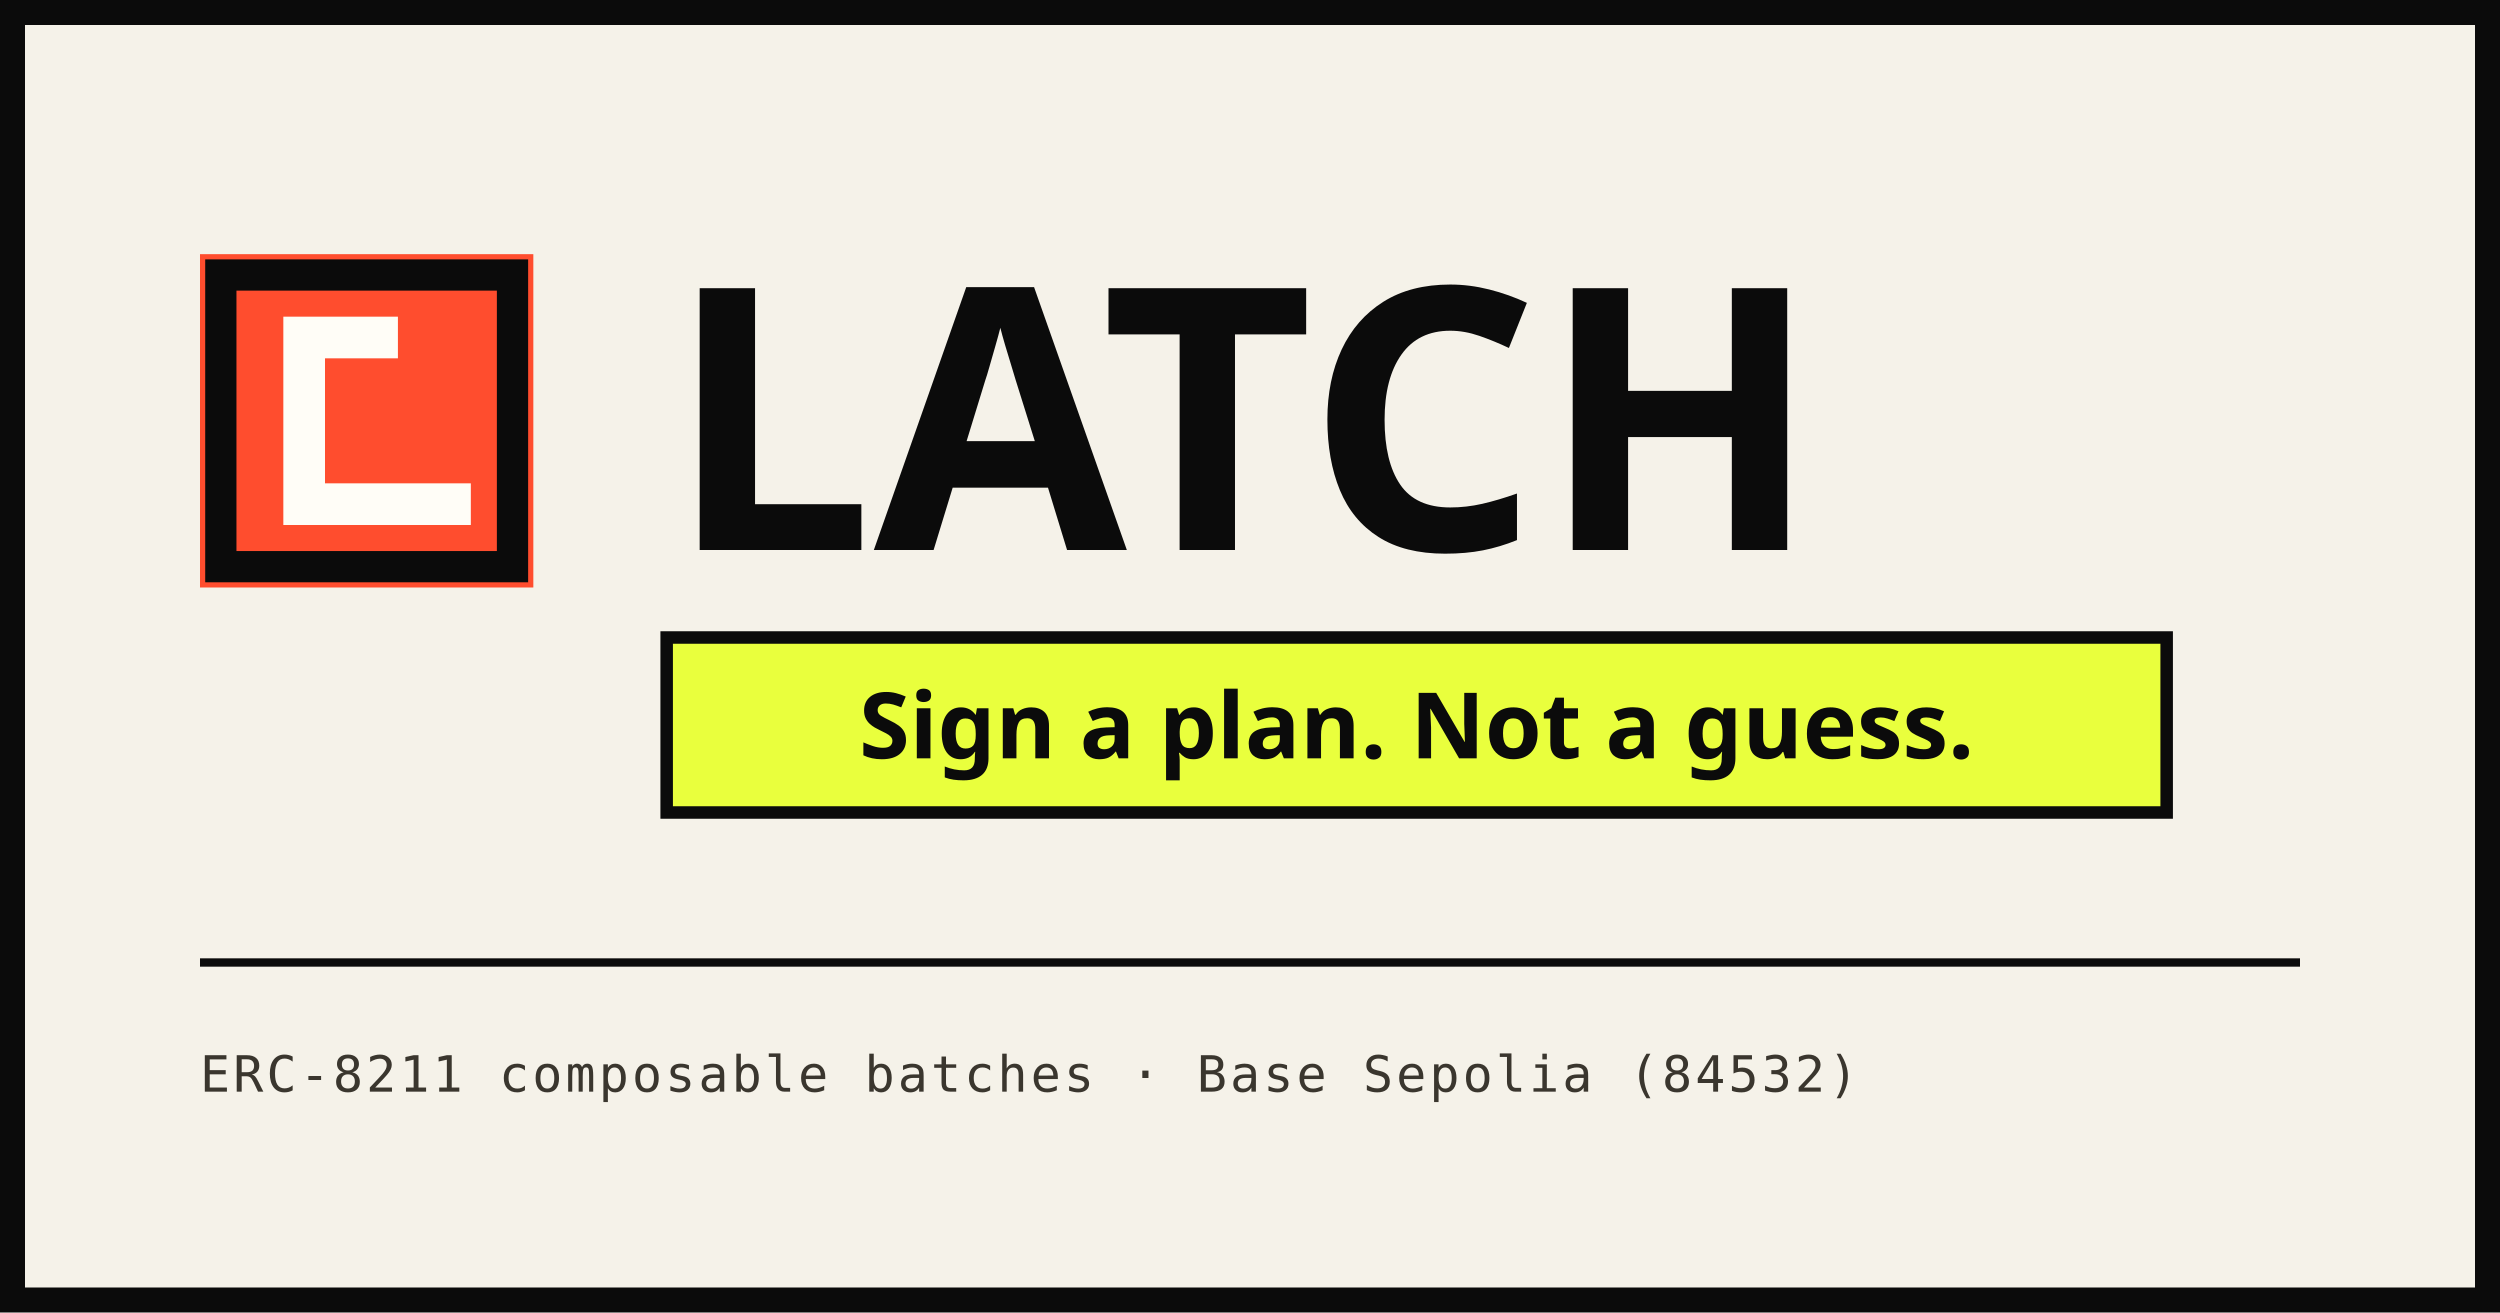
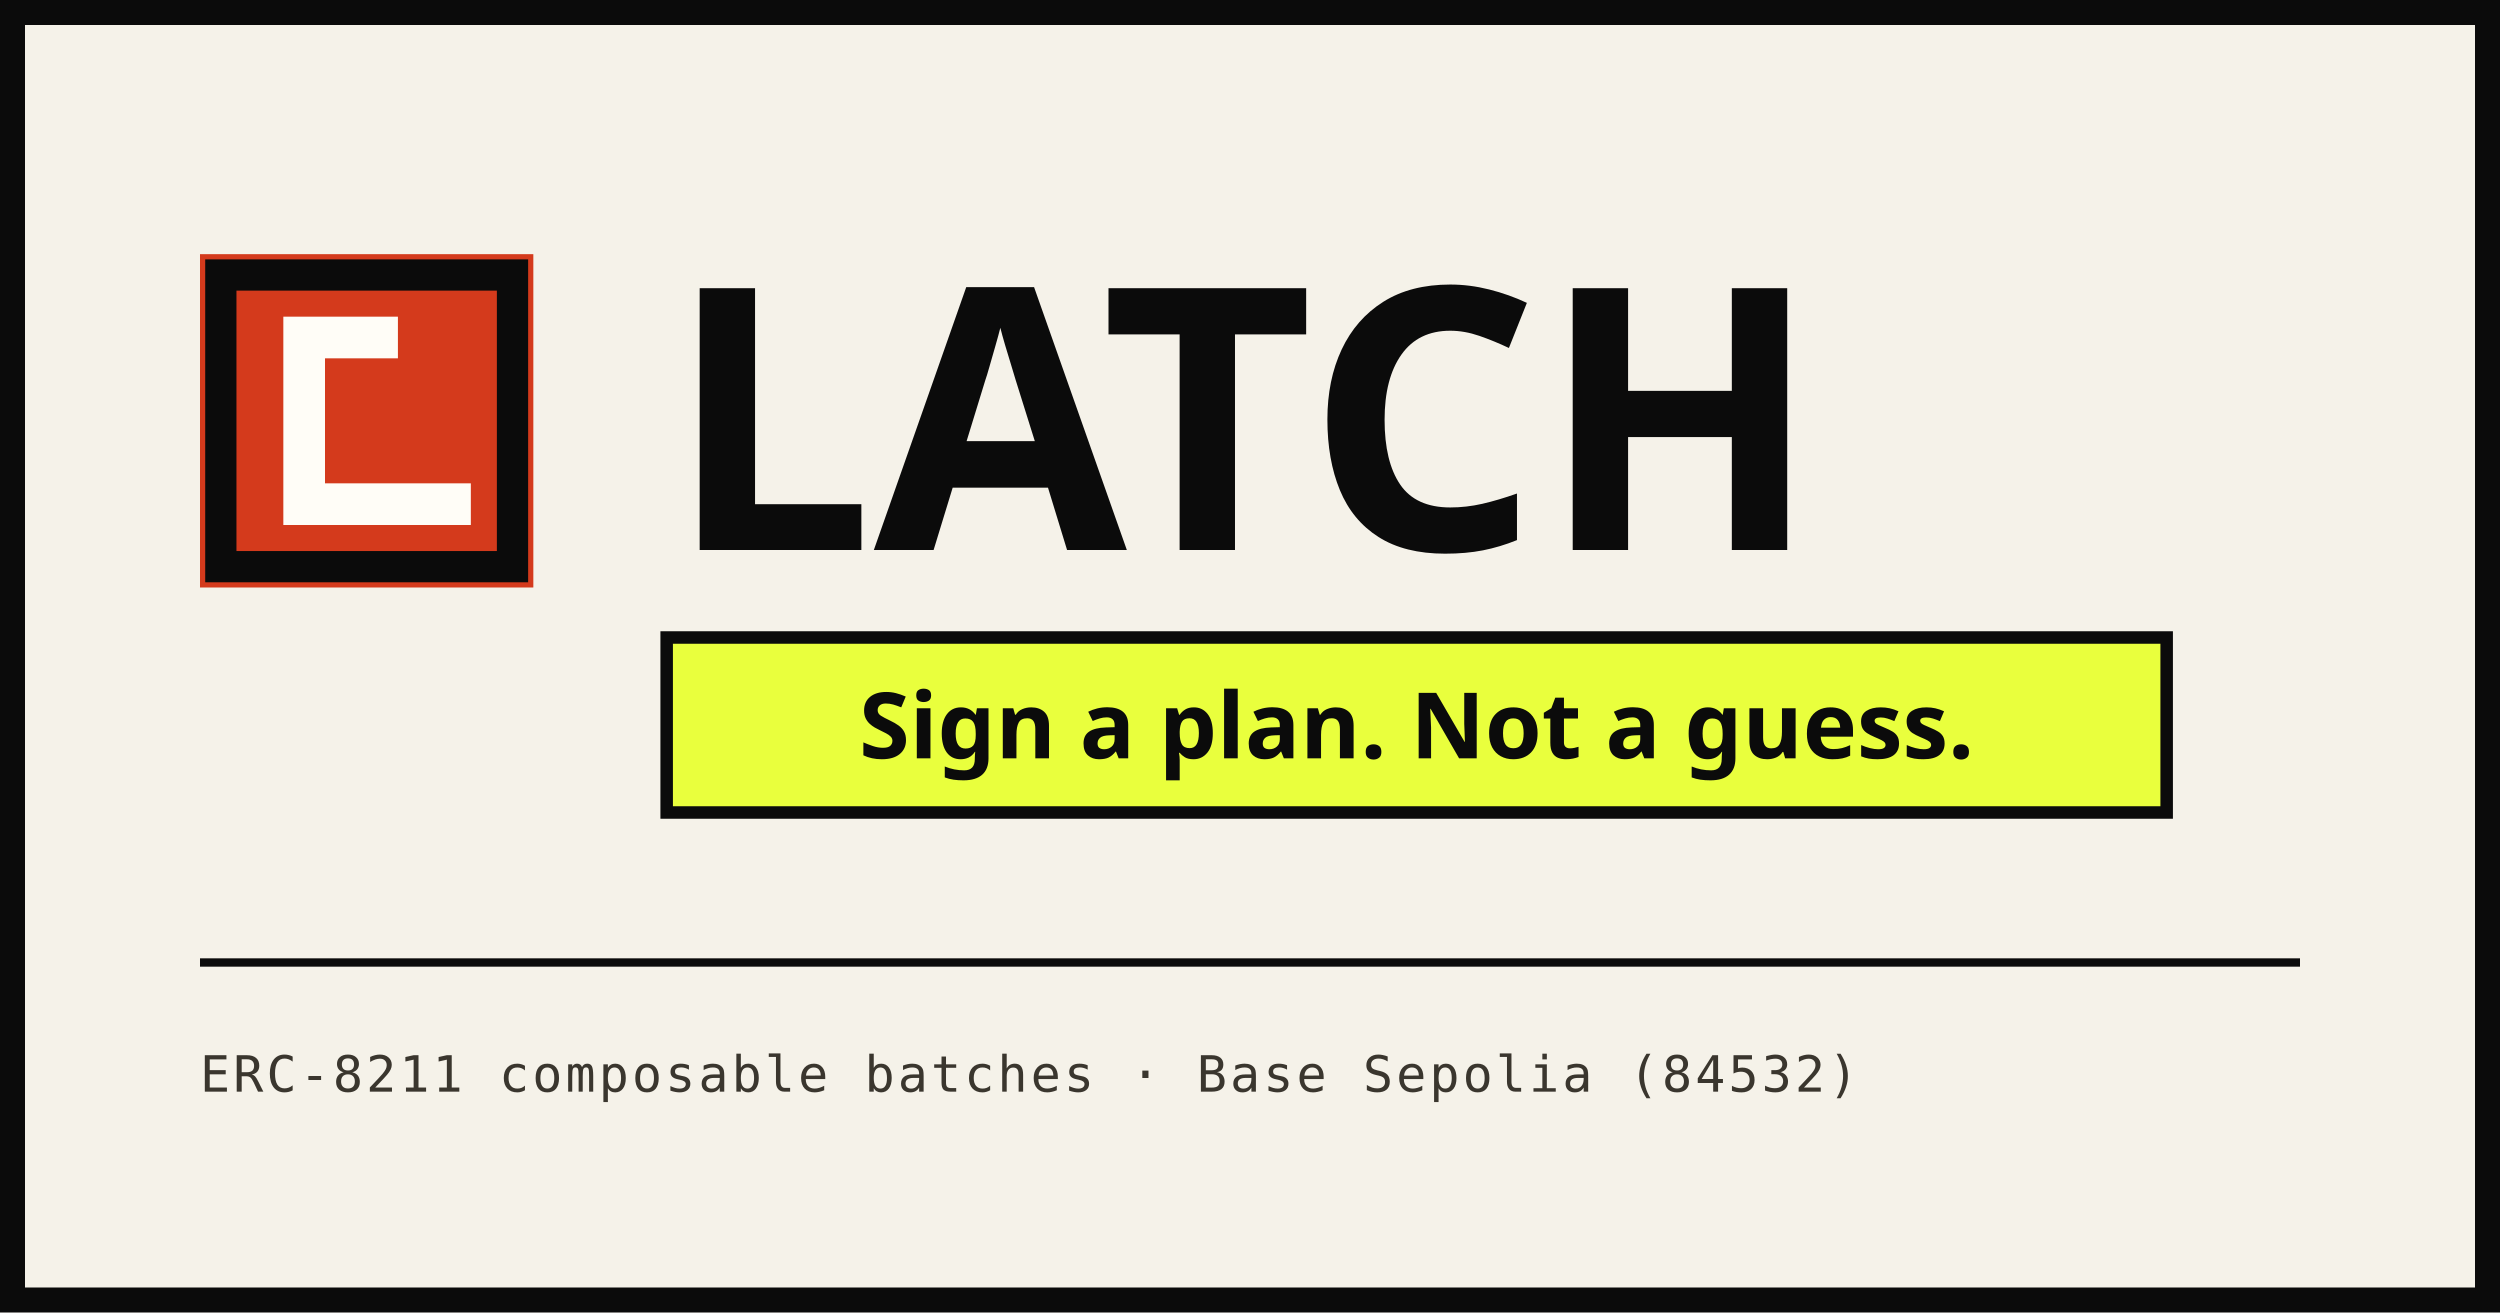
<svg xmlns="http://www.w3.org/2000/svg" width="1200" height="630" viewBox="0 0 1200 630" role="img" aria-label="LATCH. Sign a plan. Not a guess.">
  <rect width="1200" height="630" fill="#F5F2E9" />
  <rect x="6" y="6" width="1188" height="618" fill="none" stroke="#0B0B0B" stroke-width="12" />
  <g transform="translate(96,122) scale(2.5)">
-     <rect width="64" height="64" fill="#FF4D2E" />
+     <rect width="64" height="64" fill="#D43A1C" />
    <rect x="4" y="4" width="56" height="56" fill="none" stroke="#0B0B0B" stroke-width="6" />
    <path d="M34 16 H20 V48 H48" fill="none" stroke="#FFFDF7" stroke-width="8" stroke-linecap="square" stroke-linejoin="miter" />
  </g>
  <text x="320" y="264" font-family="'Archivo Black','Arial Black',Impact,sans-serif" font-size="176" font-weight="900" fill="#0B0B0B">LATCH</text>
  <rect x="320" y="306" width="720" height="84" fill="#E9FF3D" stroke="#0B0B0B" stroke-width="6" />
  <text x="680" y="364" font-family="'Archivo Black','Arial Black',Impact,sans-serif" font-size="44" font-weight="900" text-anchor="middle" textLength="660" lengthAdjust="spacing" fill="#0B0B0B">Sign a plan. Not a guess.</text>
  <path d="M96 462 H1104" stroke="#0B0B0B" stroke-width="4" />
  <text x="96" y="524" font-family="'IBM Plex Mono',ui-monospace,monospace" font-size="24" letter-spacing="1.5" fill="#3A362E">ERC-8211 composable batches · Base Sepolia (84532)</text>
</svg>
